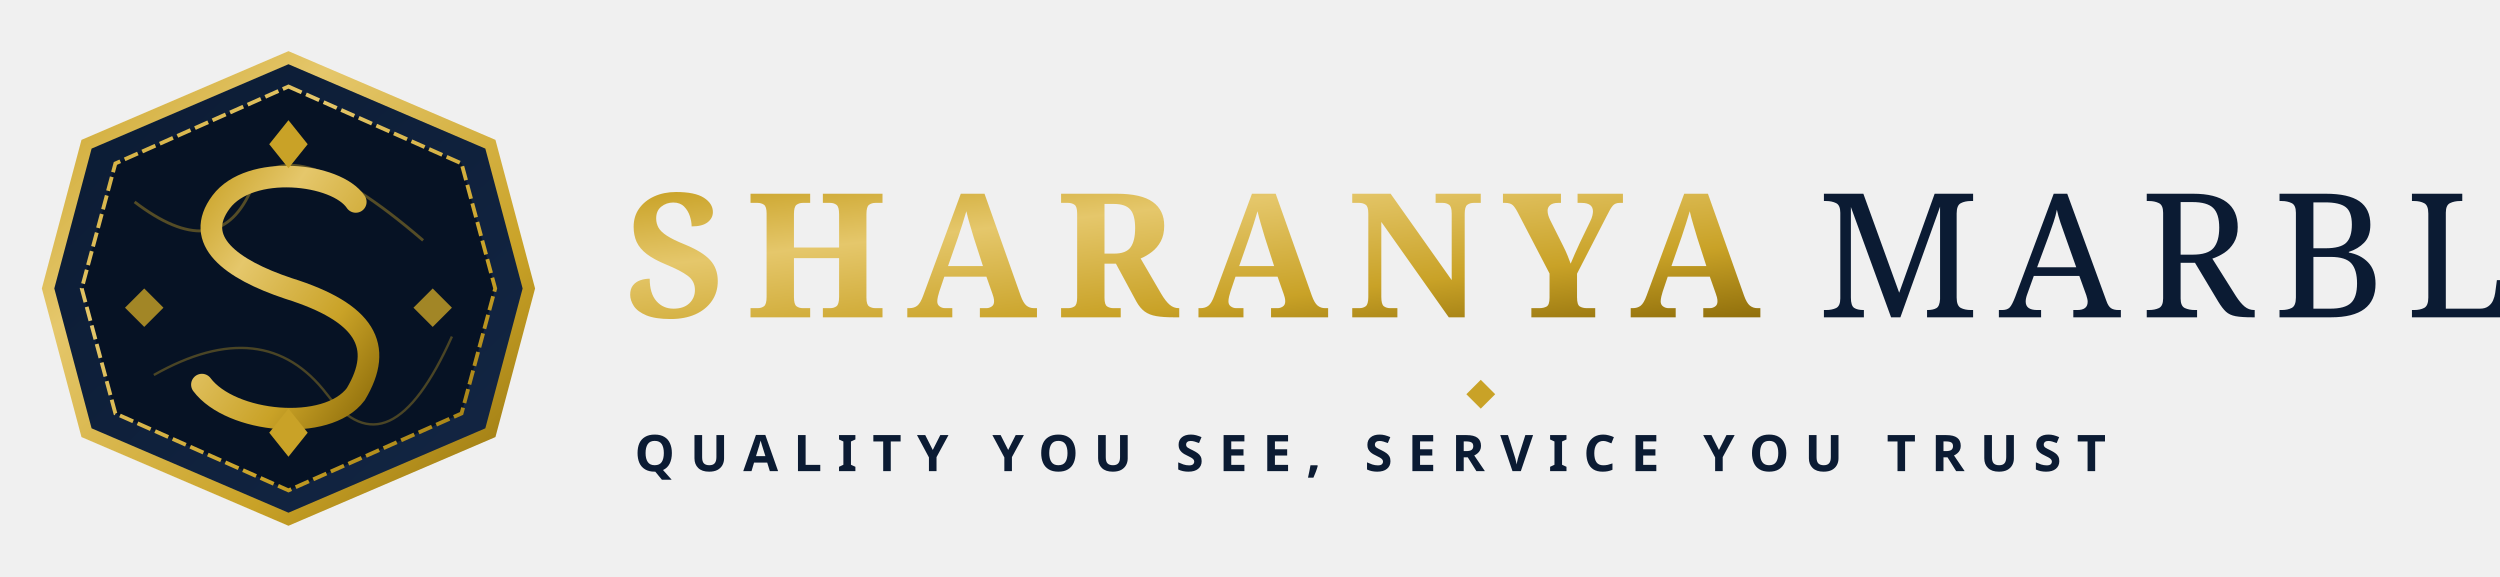
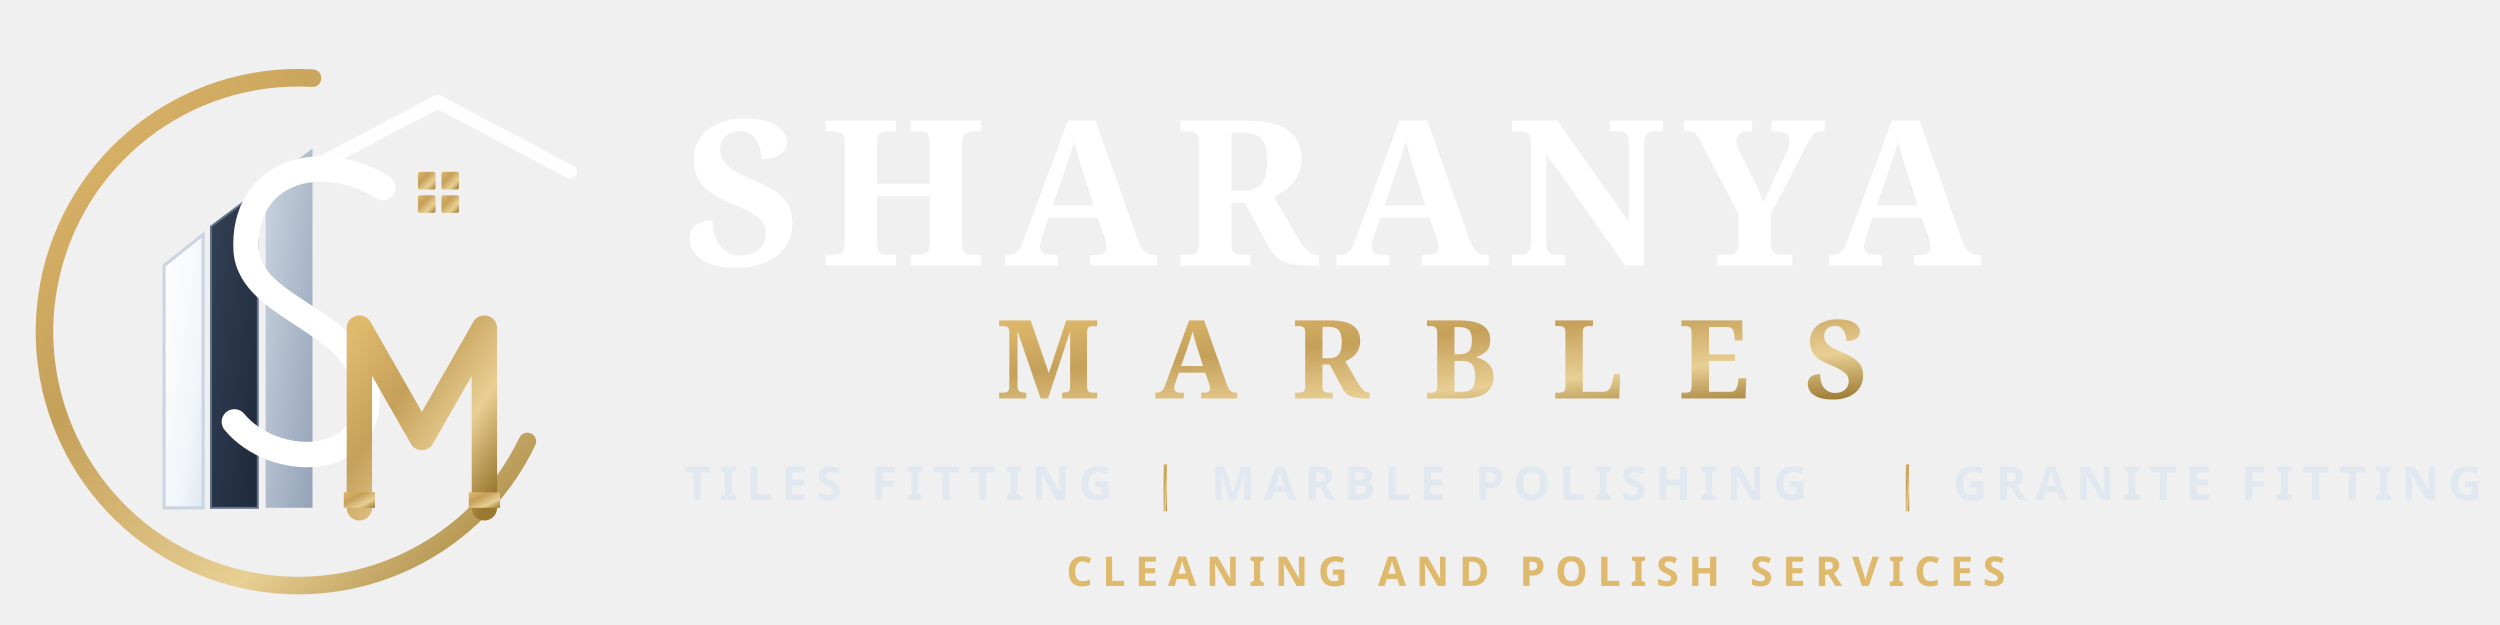
- <svg xmlns="http://www.w3.org/2000/svg" viewBox="0 0 520 120" width="100%" height="100%">
+ <svg xmlns="http://www.w3.org/2000/svg" viewBox="0 0 640 160" width="100%" height="100%">
  <defs>
-     <linearGradient id="goldLinearD" x1="0%" y1="0%" x2="100%" y2="100%">
-       <stop offset="0%" stop-color="#C9A227" />
-       <stop offset="30%" stop-color="#E5C76B" />
-       <stop offset="70%" stop-color="#C9A227" />
-       <stop offset="100%" stop-color="#8F6E0B" />
+     <linearGradient id="logoGoldD" x1="0%" y1="0%" x2="100%" y2="100%">
+       <stop offset="0%" stop-color="#DFB96C" />
+       <stop offset="35%" stop-color="#C5A059" />
+       <stop offset="70%" stop-color="#E8CF94" />
+       <stop offset="100%" stop-color="#9A782F" />
    </linearGradient>
-     <linearGradient id="navyGradD" x1="0%" y1="0%" x2="100%" y2="100%">
-       <stop offset="0%" stop-color="#0B1B33" />
-       <stop offset="100%" stop-color="#132644" />
+     <linearGradient id="carraraTileD" x1="0%" y1="0%" x2="100%" y2="100%">
+       <stop offset="0%" stop-color="#FFFFFF" />
+       <stop offset="70%" stop-color="#F1F5F9" />
+       <stop offset="100%" stop-color="#E2E8F0" />
+     </linearGradient>
+     <linearGradient id="marquinaTileD" x1="0%" y1="0%" x2="100%" y2="100%">
+       <stop offset="0%" stop-color="#334155" />
+       <stop offset="100%" stop-color="#1E293B" />
+     </linearGradient>
+     <linearGradient id="graniteTileD" x1="0%" y1="0%" x2="100%" y2="100%">
+       <stop offset="0%" stop-color="#CBD5E1" />
+       <stop offset="100%" stop-color="#94A3B8" />
    </linearGradient>
  </defs>
-   <g transform="translate(10, 10)">
-     <polygon points="50,2 92,20 100,50 92,80 50,98 8,80 0,50 8,20" fill="url(#navyGradD)" stroke="url(#goldLinearD)" stroke-width="2.5" />
-     <polygon points="50,8 86,24 93,50 86,76 50,92 14,76 7,50 14,24" fill="#061224" stroke="url(#goldLinearD)" stroke-width="0.8" stroke-dasharray="3 1" />
-     <path d="M 18,32 Q 35,45 42,30 T 78,40" fill="none" stroke="#C9A227" stroke-width="0.6" opacity="0.4" />
-     <path d="M 22,68 Q 45,55 58,72 T 84,60" fill="none" stroke="#C9A227" stroke-width="0.5" opacity="0.35" />
-     <path d="M 64,32 C 60,26 42,24 36,32 C 30,40 38,46 50,50 C 66,55 70,62 64,72 C 58,80 38,78 32,70" fill="none" stroke="url(#goldLinearD)" stroke-width="4.5" stroke-linecap="round" />
-     <polygon points="50,15 54,20 50,25 46,20" fill="#C9A227" />
-     <polygon points="50,75 54,80 50,85 46,80" fill="#C9A227" />
-     <polygon points="20,50 24,54 20,58 16,54" fill="#C9A227" opacity="0.8" />
-     <polygon points="80,50 84,54 80,58 76,54" fill="#C9A227" opacity="0.8" />
+   <g transform="translate(10, 8)">
+     <path d="M 70,12 A 65,65 0 1 0 125,105" fill="none" stroke="url(#logoGoldD)" stroke-width="4.5" stroke-linecap="round" />
+     <path d="M 68,36 L 102,18 L 136,36" fill="none" stroke="#FFFFFF" stroke-width="3.5" stroke-linecap="round" stroke-linejoin="round" opacity="0.9" />
+     <g transform="translate(97, 36)" fill="url(#logoGoldD)">
+       <rect x="0" y="0" width="4.5" height="4.5" rx="0.5" />
+       <rect x="6" y="0" width="4.5" height="4.5" rx="0.5" />
+       <rect x="0" y="6" width="4.5" height="4.5" rx="0.5" />
+       <rect x="6" y="6" width="4.5" height="4.5" rx="0.5" />
+     </g>
+     <polygon points="32,60 42,52 42,122 32,122" fill="url(#carraraTileD)" stroke="#CBD5E1" stroke-width="0.8" />
+     <polygon points="44,50 56,41 56,122 44,122" fill="url(#marquinaTileD)" stroke="#64748B" stroke-width="0.5" />
+     <polygon points="58,39 70,30 70,122 58,122" fill="url(#graniteTileD)" />
+     <path d="M 88,40 C 72,30 52,36 53,56 C 54,72 84,74 84,94 C 84,112 60,112 50,100" fill="none" stroke="#FFFFFF" stroke-width="6.5" stroke-linecap="round" />
+     <g transform="translate(74, 46)">
+       <path d="M 8,76 L 8,30 L 24,58 L 40,30 L 40,76" fill="none" stroke="url(#logoGoldD)" stroke-width="6.5" stroke-linecap="round" stroke-linejoin="round" />
+       <polygon points="4,76 12,76 12,72 4,72" fill="url(#logoGoldD)" />
+       <polygon points="36,76 44,76 44,72 36,72" fill="url(#logoGoldD)" />
+     </g>
  </g>
-   <g transform="translate(130, 20)">
-     <text x="0" y="46" font-family="'Cinzel', 'Playfair Display', 'Georgia', serif" font-size="36" font-weight="700" letter-spacing="4" fill="url(#goldLinearD)">
+   <g transform="translate(175, 10)">
+     <text x="0" y="58" font-family="'Cinzel', 'Playfair Display', 'Georgia', serif" font-size="52" font-weight="700" letter-spacing="4.5" fill="#FFFFFF">
      SHARANYA
    </text>
-     <text x="248" y="46" font-family="'Cinzel', 'Playfair Display', 'Georgia', serif" font-size="36" font-weight="400" letter-spacing="4" fill="#0B1B33">
-       MARBLES
-     </text>
-     <line x1="0" y1="62" x2="165" y2="62" stroke="url(#goldLinearD)" stroke-width="1.2" opacity="0.8" />
-     <polygon points="175,62 178,59 181,62 178,65" fill="#C9A227" />
-     <line x1="191" y1="62" x2="365" y2="62" stroke="url(#goldLinearD)" stroke-width="1.2" opacity="0.8" />
-     <text x="2" y="78" font-family="'Outfit', 'Plus Jakarta Sans', 'Segoe UI', sans-serif" font-size="10.5" font-weight="700" letter-spacing="3.2" fill="#0B1B33">
-       QUALITY YOU SEE, SERVICE YOU TRUST
-     </text>
+     <g transform="translate(0, 92)">
+       <line x1="0" y1="-8" x2="65" y2="-8" stroke="url(#logoGoldD)" stroke-width="2" stroke-linecap="round" />
+       <text x="80" y="0" font-family="'Cinzel', 'Playfair Display', 'Georgia', serif" font-size="28" font-weight="600" letter-spacing="14" fill="url(#logoGoldD)">
+         MARBLES
+       </text>
+       <line x1="390" y1="-8" x2="455" y2="-8" stroke="url(#logoGoldD)" stroke-width="2" stroke-linecap="round" />
+     </g>
+     <g transform="translate(0, 118)" font-family="'Outfit', 'Plus Jakarta Sans', sans-serif" font-size="12" font-weight="700" letter-spacing="2.2" fill="#E2E8F0">
+       <text x="0" y="0">TILES FITTING</text>
+       <text x="120" y="0" fill="url(#logoGoldD)" font-weight="400">|</text>
+       <text x="135" y="0">MARBLE POLISHING</text>
+       <text x="310" y="0" fill="url(#logoGoldD)" font-weight="400">|</text>
+       <text x="325" y="0">GRANITE FITTING</text>
+     </g>
+     <g transform="translate(0, 140)">
+       <line x1="30" y1="-4" x2="85" y2="-4" stroke="url(#logoGoldD)" stroke-width="1" opacity="0.6" />
+       <text x="98" y="0" font-family="'Outfit', 'Plus Jakarta Sans', sans-serif" font-size="10.5" font-weight="700" letter-spacing="2.5" fill="#DFB96C">
+         CLEANING AND POLISH SERVICES
+       </text>
+       <line x1="370" y1="-4" x2="425" y2="-4" stroke="url(#logoGoldD)" stroke-width="1" opacity="0.6" />
+     </g>
  </g>
</svg>
